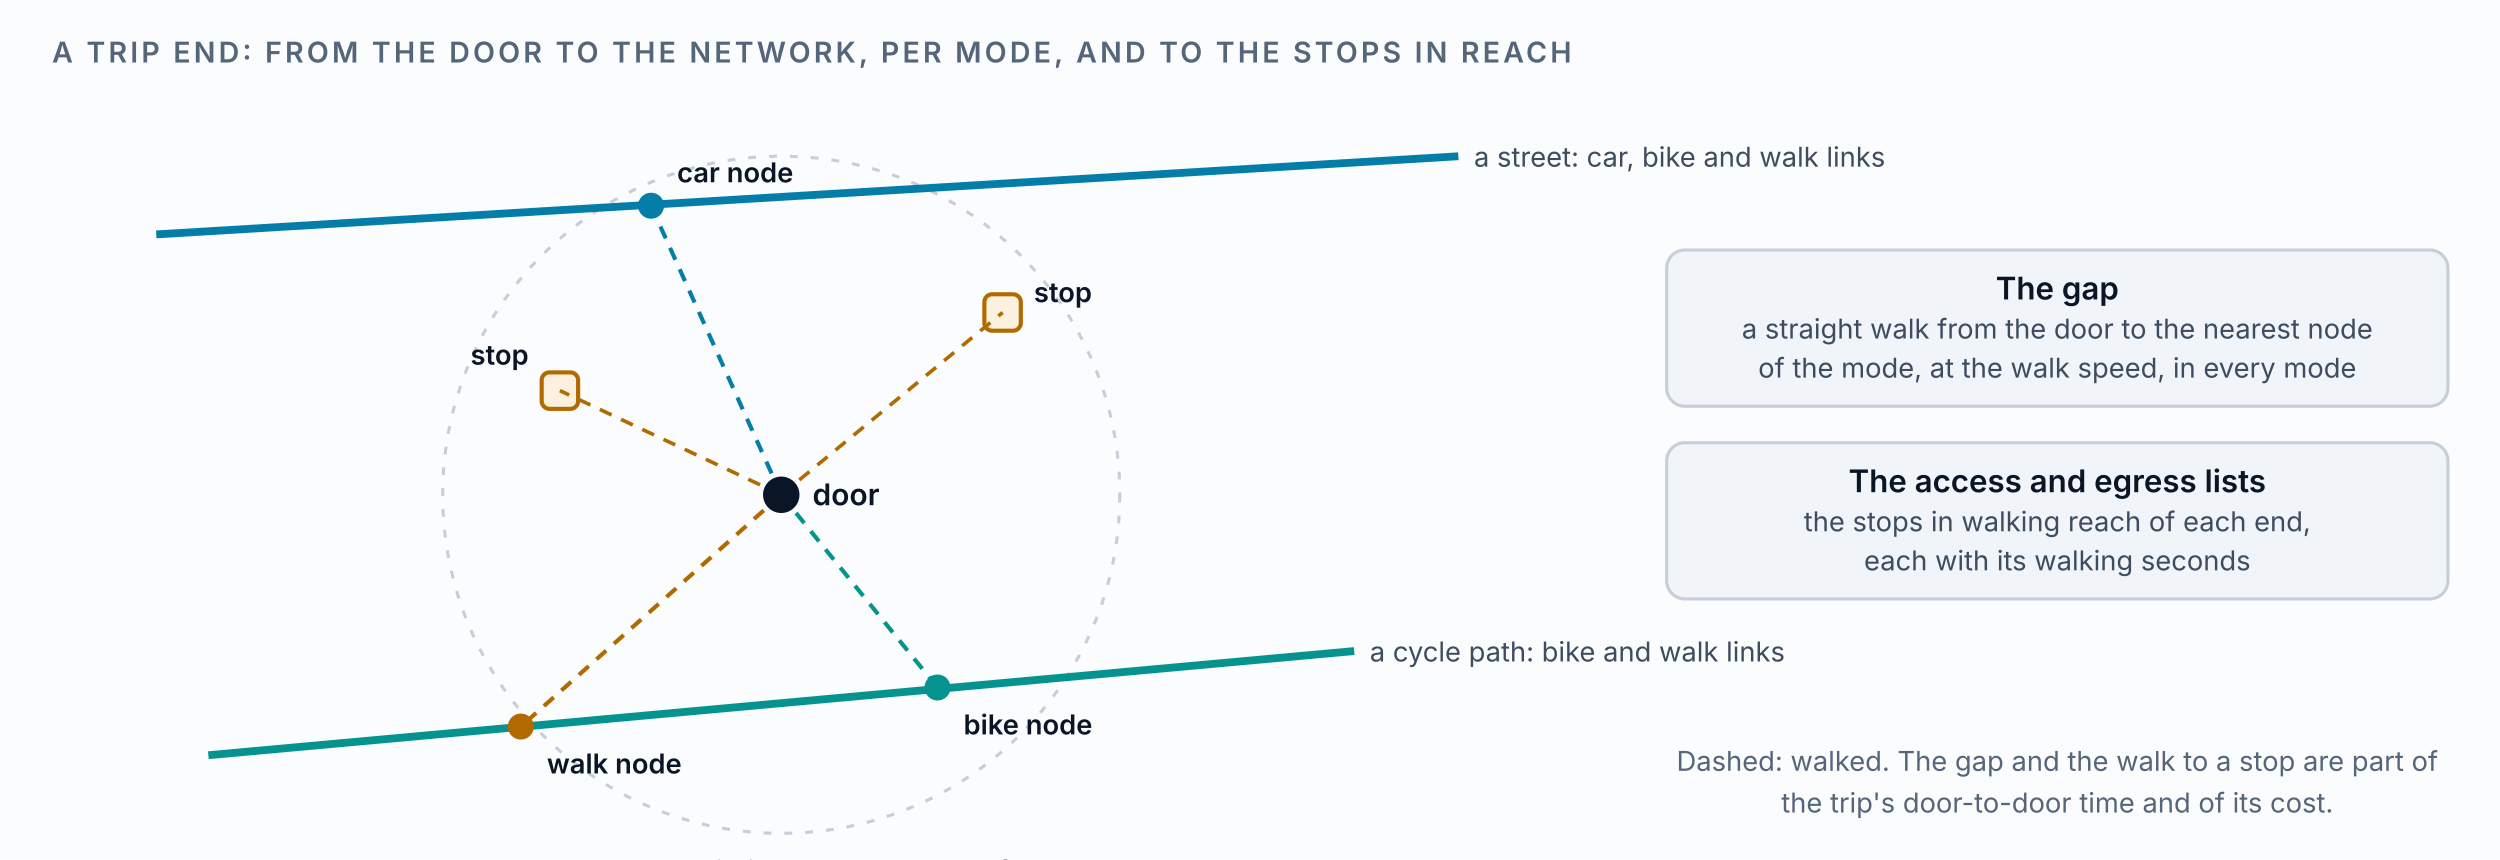
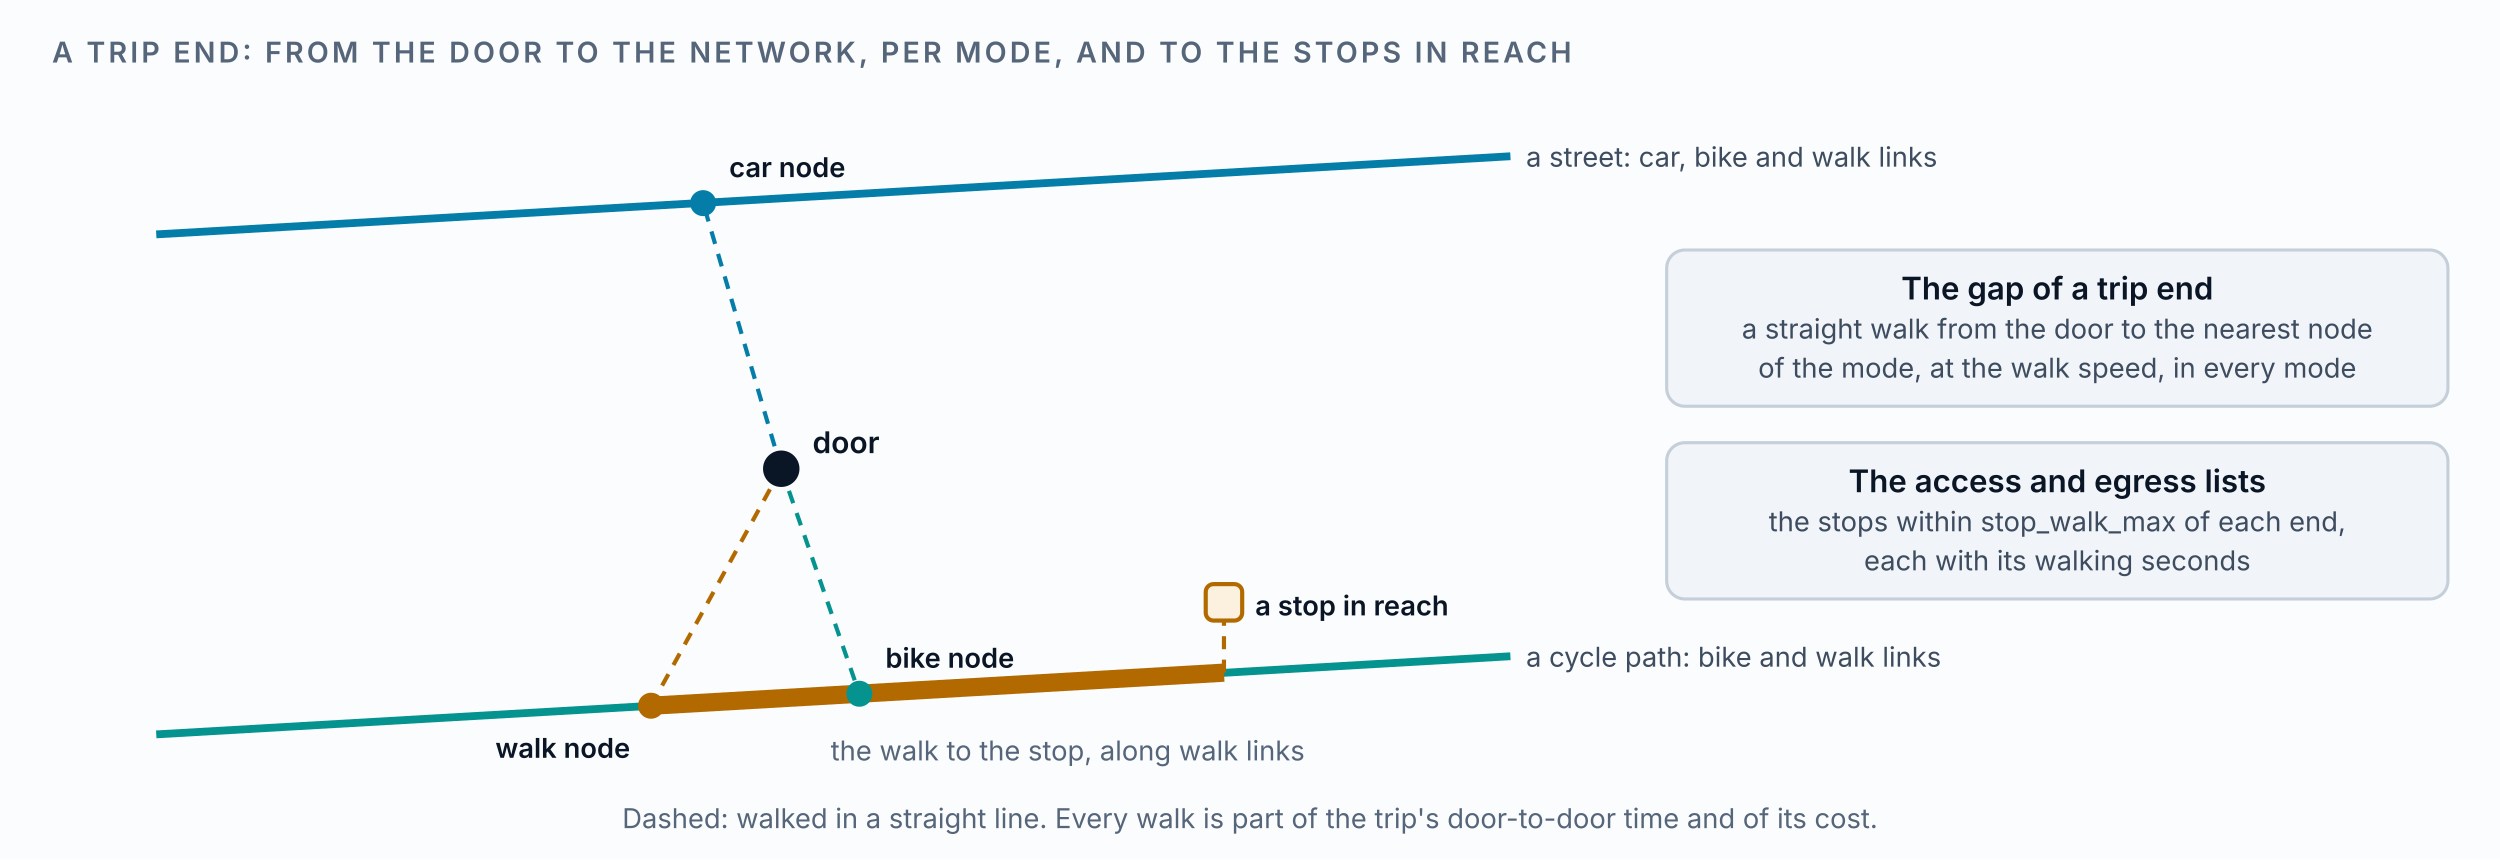
- <svg xmlns="http://www.w3.org/2000/svg" viewBox="0 0 960 330" width="960" height="330" role="img" aria-label="A trip end: the door joined by a straight walk to its nearest node of each mode, and to the stops within walking reach">
+ <svg xmlns="http://www.w3.org/2000/svg" viewBox="0 0 960 330" width="960" height="330" role="img" aria-label="A trip end: the door joined by a straight walk to its nearest node of each mode, and to a stop by that walk, the walk links and a last straight walk">
  <rect width="960" height="330" fill="#fbfcfd" />
  <text x="20" y="24" font-family="Inter, 'Helvetica Neue', 'Segoe UI', Arial, sans-serif" font-size="11" font-weight="600" text-anchor="start" fill="#55657a" letter-spacing="1.2">A TRIP END: FROM THE DOOR TO THE NETWORK, PER MODE, AND TO THE STOPS IN REACH</text>
-   <circle cx="300" cy="190" r="130" fill="none" stroke="#c5cfda" stroke-width="1.2" stroke-dasharray="3 5" />
-   <text x="300" y="338" font-family="Inter, 'Helvetica Neue', 'Segoe UI', Arial, sans-serif" font-size="10.5" font-weight="400" text-anchor="middle" fill="#55657a">stops are searched within stop_walk_max of the door</text>
-   <path d="M 60 90 L 560 60" fill="none" stroke="#057da9" stroke-width="3" />
-   <text x="566" y="64" font-family="Inter, 'Helvetica Neue', 'Segoe UI', Arial, sans-serif" font-size="10.5" font-weight="400" text-anchor="start" fill="#3d4c5f">a street: car, bike and walk links</text>
-   <path d="M 80 290 L 520 250" fill="none" stroke="#04938e" stroke-width="3" />
-   <text x="526" y="254" font-family="Inter, 'Helvetica Neue', 'Segoe UI', Arial, sans-serif" font-size="10.5" font-weight="400" text-anchor="start" fill="#3d4c5f">a cycle path: bike and walk links</text>
-   <path d="M 300 190 L 250 79" fill="none" stroke="#057da9" stroke-width="1.6" stroke-dasharray="5 4" />
-   <circle cx="250" cy="79" r="5" fill="#057da9" />
-   <text x="260" y="70" font-family="Inter, 'Helvetica Neue', 'Segoe UI', Arial, sans-serif" font-size="10.5" font-weight="600" text-anchor="start" fill="#0a1626">car node</text>
-   <path d="M 300 190 L 360 264" fill="none" stroke="#04938e" stroke-width="1.6" stroke-dasharray="5 4" />
-   <circle cx="360" cy="264" r="5" fill="#04938e" />
-   <text x="370" y="282" font-family="Inter, 'Helvetica Neue', 'Segoe UI', Arial, sans-serif" font-size="10.5" font-weight="600" text-anchor="start" fill="#0a1626">bike node</text>
-   <path d="M 300 190 L 200 279" fill="none" stroke="#b26a00" stroke-width="1.6" stroke-dasharray="5 4" />
-   <circle cx="200" cy="279" r="5" fill="#b26a00" />
-   <text x="210" y="297" font-family="Inter, 'Helvetica Neue', 'Segoe UI', Arial, sans-serif" font-size="10.5" font-weight="600" text-anchor="start" fill="#0a1626">walk node</text>
-   <rect x="378" y="113" width="14" height="14" rx="3" fill="#fbf1de" stroke="#b26a00" stroke-width="1.6" />
-   <path d="M 300 190 L 385 120" fill="none" stroke="#b26a00" stroke-width="1.4" stroke-dasharray="5 4" />
-   <rect x="208" y="143" width="14" height="14" rx="3" fill="#fbf1de" stroke="#b26a00" stroke-width="1.6" />
-   <path d="M 300 190 L 215 150" fill="none" stroke="#b26a00" stroke-width="1.4" stroke-dasharray="5 4" />
-   <text x="397" y="116" font-family="Inter, 'Helvetica Neue', 'Segoe UI', Arial, sans-serif" font-size="10.5" font-weight="600" text-anchor="start" fill="#0a1626">stop</text>
-   <text x="203" y="140" font-family="Inter, 'Helvetica Neue', 'Segoe UI', Arial, sans-serif" font-size="10.5" font-weight="600" text-anchor="end" fill="#0a1626">stop</text>
-   <circle cx="300" cy="190" r="7" fill="#0a1626" />
-   <text x="312" y="194" font-family="Inter, 'Helvetica Neue', 'Segoe UI', Arial, sans-serif" font-size="11.5" font-weight="600" text-anchor="start" fill="#0a1626">door</text>
+   <path d="M 60 90 L 580 60" fill="none" stroke="#057da9" stroke-width="3" />
+   <text x="586" y="64" font-family="Inter, 'Helvetica Neue', 'Segoe UI', Arial, sans-serif" font-size="10.5" font-weight="400" text-anchor="start" fill="#3d4c5f">a street: car, bike and walk links</text>
+   <path d="M 60 282 L 580 252" fill="none" stroke="#04938e" stroke-width="3" />
+   <text x="586" y="256" font-family="Inter, 'Helvetica Neue', 'Segoe UI', Arial, sans-serif" font-size="10.5" font-weight="400" text-anchor="start" fill="#3d4c5f">a cycle path: bike and walk links</text>
+   <path d="M 250 271 L 470 258.3" fill="none" stroke="#b26a00" stroke-width="7" />
+   <path d="M 300 180 L 270 78" fill="none" stroke="#057da9" stroke-width="1.6" stroke-dasharray="5 4" />
+   <circle cx="270" cy="78" r="5" fill="#057da9" />
+   <text x="280" y="68" font-family="Inter, 'Helvetica Neue', 'Segoe UI', Arial, sans-serif" font-size="10.5" font-weight="600" text-anchor="start" fill="#0a1626">car node</text>
+   <path d="M 300 180 L 330 266.4" fill="none" stroke="#04938e" stroke-width="1.6" stroke-dasharray="5 4" />
+   <circle cx="330" cy="266.4" r="5" fill="#04938e" />
+   <text x="340" y="256.4" font-family="Inter, 'Helvetica Neue', 'Segoe UI', Arial, sans-serif" font-size="10.5" font-weight="600" text-anchor="start" fill="#0a1626">bike node</text>
+   <path d="M 300 180 L 250 271" fill="none" stroke="#b26a00" stroke-width="1.6" stroke-dasharray="5 4" />
+   <circle cx="250" cy="271" r="5" fill="#b26a00" />
+   <text x="242" y="291" font-family="Inter, 'Helvetica Neue', 'Segoe UI', Arial, sans-serif" font-size="10.5" font-weight="600" text-anchor="end" fill="#0a1626">walk node</text>
+   <rect x="463" y="224.3" width="14" height="14" rx="3" fill="#fbf1de" stroke="#b26a00" stroke-width="1.6" />
+   <path d="M 470 258.3 L 470 238.3" fill="none" stroke="#b26a00" stroke-width="1.6" stroke-dasharray="5 4" />
+   <text x="482" y="236.3" font-family="Inter, 'Helvetica Neue', 'Segoe UI', Arial, sans-serif" font-size="10.5" font-weight="600" text-anchor="start" fill="#0a1626">a stop in reach</text>
+   <text x="410" y="292" font-family="Inter, 'Helvetica Neue', 'Segoe UI', Arial, sans-serif" font-size="10.5" font-weight="400" text-anchor="middle" fill="#55657a">the walk to the stop, along walk links</text>
+   <circle cx="300" cy="180" r="7" fill="#0a1626" />
+   <text x="312" y="174" font-family="Inter, 'Helvetica Neue', 'Segoe UI', Arial, sans-serif" font-size="11.5" font-weight="600" text-anchor="start" fill="#0a1626">door</text>
  <rect x="640" y="96" width="300" height="60" rx="7" fill="#f1f4f8" stroke="#c5cfda" stroke-width="1.2" />
-   <text x="790.0" y="115.0" font-family="Inter, 'Helvetica Neue', 'Segoe UI', Arial, sans-serif" font-size="12" font-weight="600" text-anchor="middle" fill="#0a1626">The gap</text>
+   <text x="790.0" y="115.0" font-family="Inter, 'Helvetica Neue', 'Segoe UI', Arial, sans-serif" font-size="12" font-weight="600" text-anchor="middle" fill="#0a1626">The gap of a trip end</text>
  <text x="790.0" y="130.0" font-family="Inter, 'Helvetica Neue', 'Segoe UI', Arial, sans-serif" font-size="10.5" font-weight="400" text-anchor="middle" fill="#3d4c5f">a straight walk from the door to the nearest node</text>
  <text x="790.0" y="145.0" font-family="Inter, 'Helvetica Neue', 'Segoe UI', Arial, sans-serif" font-size="10.5" font-weight="400" text-anchor="middle" fill="#3d4c5f">of the mode, at the walk speed, in every mode</text>
  <rect x="640" y="170" width="300" height="60" rx="7" fill="#f1f4f8" stroke="#c5cfda" stroke-width="1.2" />
  <text x="790.0" y="189.0" font-family="Inter, 'Helvetica Neue', 'Segoe UI', Arial, sans-serif" font-size="12" font-weight="600" text-anchor="middle" fill="#0a1626">The access and egress lists</text>
-   <text x="790.0" y="204.0" font-family="Inter, 'Helvetica Neue', 'Segoe UI', Arial, sans-serif" font-size="10.5" font-weight="400" text-anchor="middle" fill="#3d4c5f">the stops in walking reach of each end,</text>
+   <text x="790.0" y="204.0" font-family="Inter, 'Helvetica Neue', 'Segoe UI', Arial, sans-serif" font-size="10.5" font-weight="400" text-anchor="middle" fill="#3d4c5f">the stops within stop_walk_max of each end,</text>
  <text x="790.0" y="219.0" font-family="Inter, 'Helvetica Neue', 'Segoe UI', Arial, sans-serif" font-size="10.5" font-weight="400" text-anchor="middle" fill="#3d4c5f">each with its walking seconds</text>
-   <text x="790" y="296" font-family="Inter, 'Helvetica Neue', 'Segoe UI', Arial, sans-serif" font-size="10.5" font-weight="400" text-anchor="middle" fill="#55657a">Dashed: walked. The gap and the walk to a stop are part of</text>
-   <text x="790" y="312" font-family="Inter, 'Helvetica Neue', 'Segoe UI', Arial, sans-serif" font-size="10.5" font-weight="400" text-anchor="middle" fill="#55657a">the trip's door-to-door time and of its cost.</text>
+   <text x="480" y="318" font-family="Inter, 'Helvetica Neue', 'Segoe UI', Arial, sans-serif" font-size="10.5" font-weight="400" text-anchor="middle" fill="#55657a">Dashed: walked in a straight line. Every walk is part of the trip's door-to-door time and of its cost.</text>
</svg>
